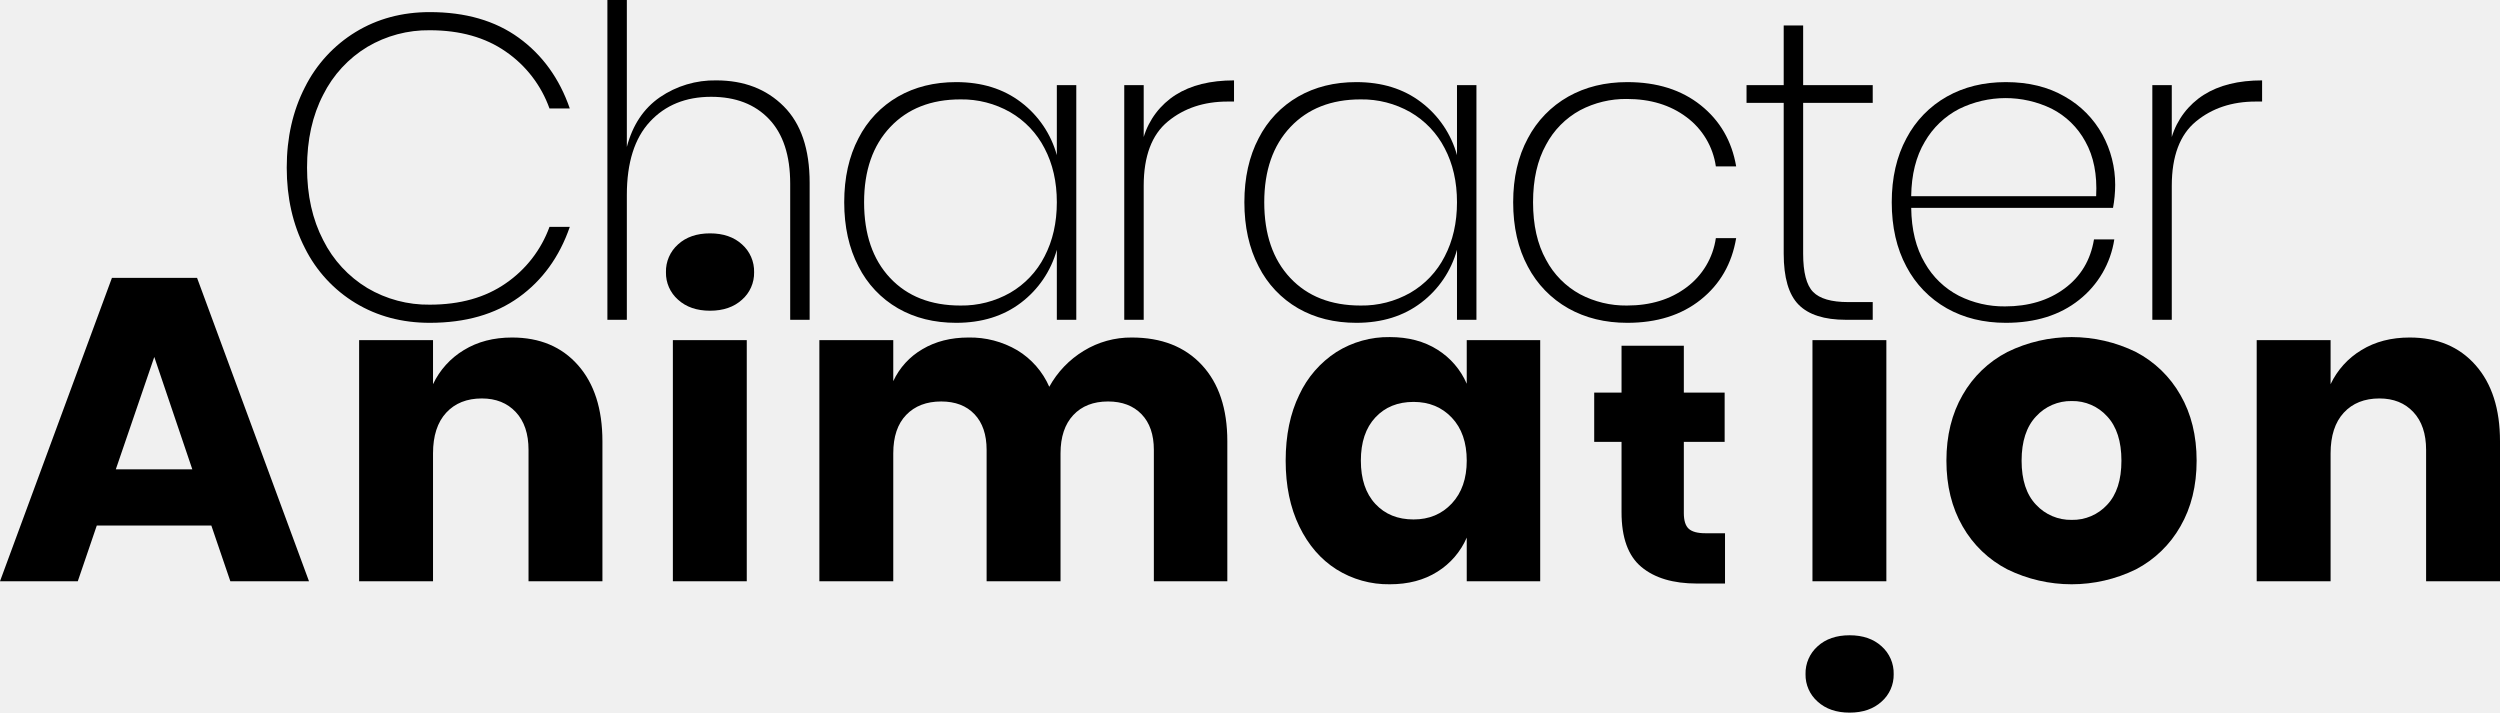
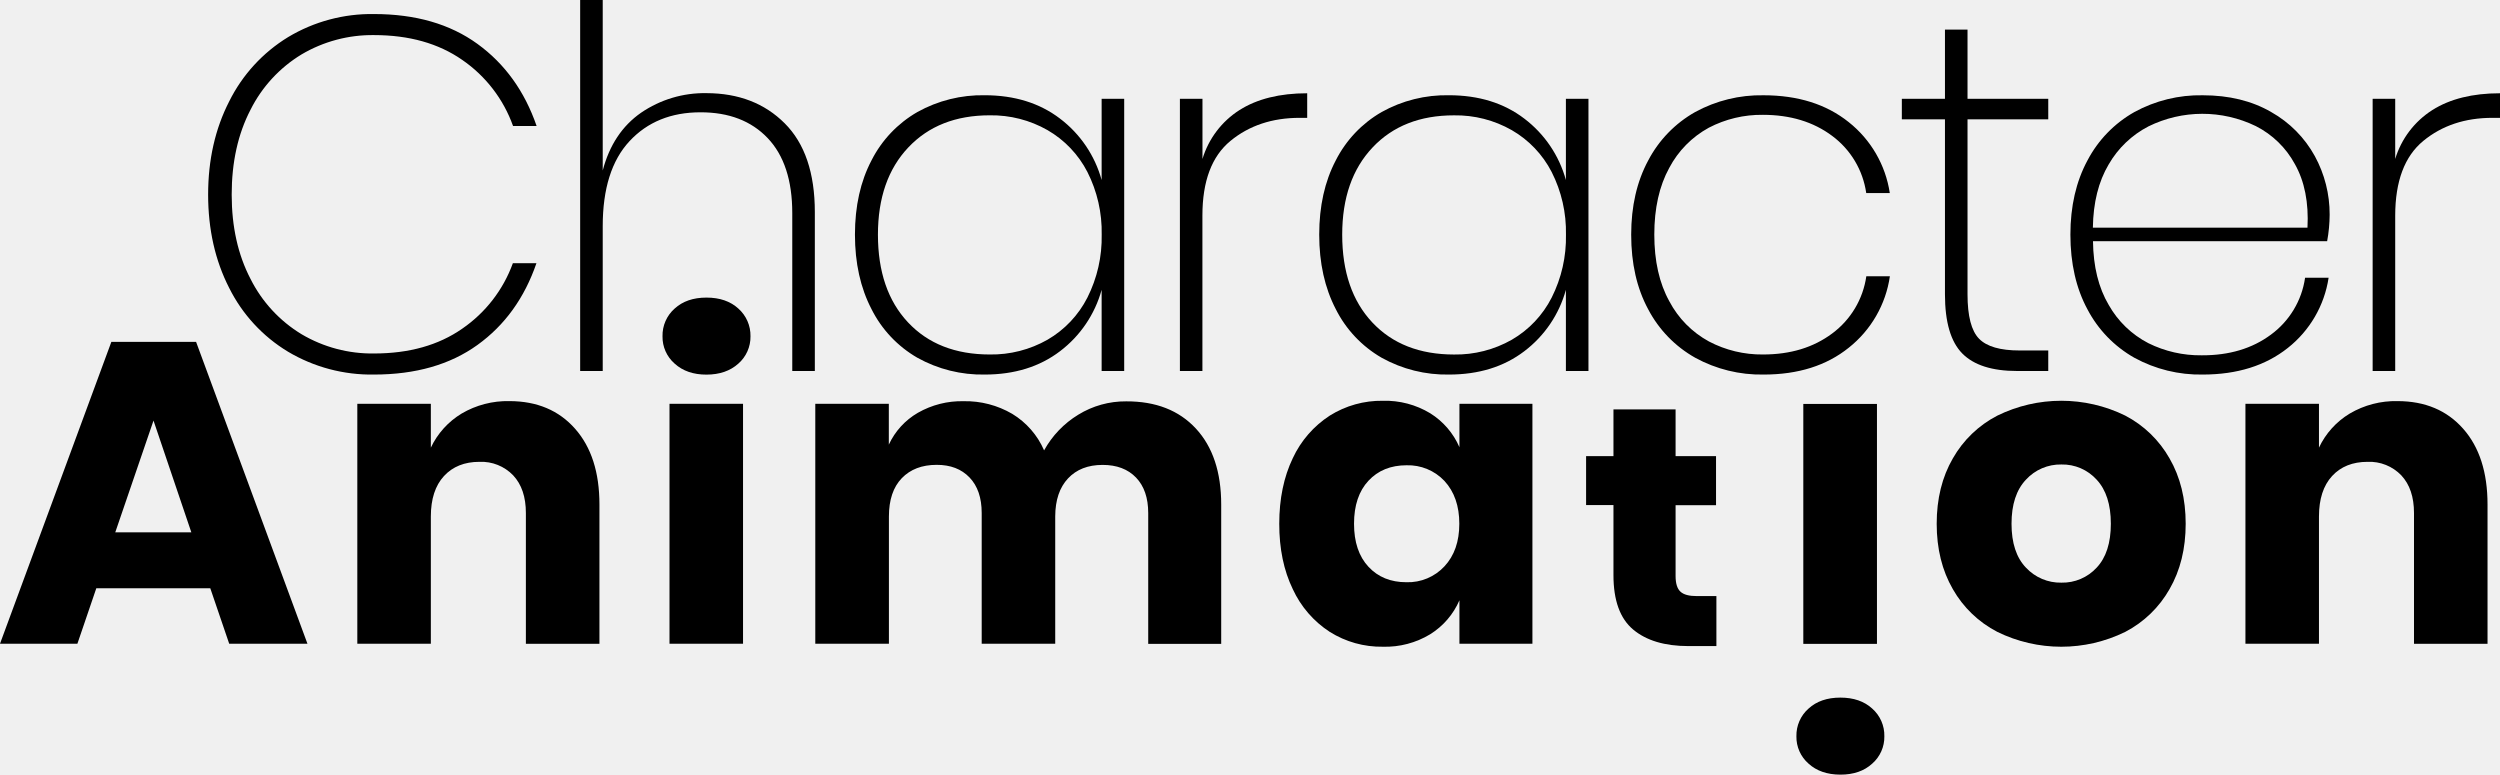
- <svg xmlns="http://www.w3.org/2000/svg" viewBox="0 0 1156.99 329.8">
-   <style type="text/css">
-                                         #layer_char{fill:#ffffff;}</style>
-   <g data-name="Layer 2">
-     <g id="Layer_1-2" data-name="Layer 1">
-       <path id="Layer_char" d="M240.1,17.5q16.4,11.9,23.6,32.7h-9.4a53.92,53.92,0,0,0-20.2-26.3Q219.9,14,198.9,14A55.33,55.33,0,0,0,170,21.7a54.15,54.15,0,0,0-20.4,22.1q-7.5,14.4-7.5,33.8,0,19.2,7.5,33.6A54.15,54.15,0,0,0,170,133.3a55.33,55.33,0,0,0,28.9,7.7q21,0,35.2-9.9A54,54,0,0,0,254.3,105h9.4q-7.2,20.81-23.6,32.6t-41.2,11.8q-19.2,0-34.3-9.1a62.14,62.14,0,0,1-23.5-25.5q-8.4-16.39-8.4-37.2t8.4-37.2a62.78,62.78,0,0,1,23.5-25.6q15.09-9.19,34.3-9.2Q223.7,5.6,240.1,17.5Z" />
-       <path d="M362.7,49.2q12,12,12,35.4V148h-9V85q0-19.6-9.8-29.9T329.1,44.8q-17.61,0-28.3,11.5T290.1,90.2V148h-9V0h9V68q4-15.2,15.3-23a44.8,44.8,0,0,1,26.1-7.8Q350.7,37.2,362.7,49.2Z" />
-       <path d="M472.5,47.3a46.12,46.12,0,0,1,16.6,24.5V39.4h9V148h-9V115.6a46.12,46.12,0,0,1-16.6,24.5q-12.21,9.3-30,9.3-15.21,0-26.9-6.7a46.4,46.4,0,0,1-18.3-19.4q-6.6-12.7-6.6-29.7T397.3,64a46.56,46.56,0,0,1,18.3-19.3Q427.3,38,442.5,38,460.29,38,472.5,47.3ZM412,58.8Q399.9,71.6,399.9,93.6q0,22.2,12,35t32.6,12.8a45.13,45.13,0,0,0,23-5.9,40.69,40.69,0,0,0,15.9-16.8q5.7-10.9,5.7-25.1t-5.7-25a40.86,40.86,0,0,0-15.9-16.7,45.13,45.13,0,0,0-23-5.9Q424.1,46,412,58.8Z" />
-       <path d="M544.1,43.9q10.59-6.7,27-6.7V47h-3q-16.41,0-27.6,9.2T529.3,86v62h-9V39.4h9v24A35.2,35.2,0,0,1,544.1,43.9Z" />
-       <path d="M657.69,47.3a46,46,0,0,1,16.6,24.5V39.4h9V148h-9V115.6a46,46,0,0,1-16.6,24.5q-12.2,9.3-30,9.3-15.2,0-26.9-6.7a46.4,46.4,0,0,1-18.3-19.4q-6.6-12.7-6.6-29.7t6.6-29.6a46.56,46.56,0,0,1,18.3-19.3q11.7-6.71,26.9-6.7Q645.49,38,657.69,47.3Zm-60.5,11.5q-12.09,12.8-12.1,34.8,0,22.2,12,35t32.6,12.8a45.11,45.11,0,0,0,23-5.9,40.69,40.69,0,0,0,15.9-16.8q5.7-10.9,5.7-25.1t-5.7-25a40.86,40.86,0,0,0-15.9-16.7,45.11,45.11,0,0,0-23-5.9Q609.29,46,597.19,58.8Z" />
-       <path d="M787.09,48.7Q800.48,59.4,803.49,77h-9.4a34.46,34.46,0,0,0-13.6-22.8q-11.21-8.4-27.6-8.4a45.3,45.3,0,0,0-21.6,5.2,38.92,38.92,0,0,0-15.8,16q-6,10.8-6,26.6t6,26.6a38.92,38.92,0,0,0,15.8,16,45.3,45.3,0,0,0,21.6,5.2q16.4,0,27.6-8.4a34.46,34.46,0,0,0,13.6-22.8h9.4q-3,17.8-16.4,28.5t-34,10.7q-15.4,0-27.3-6.7a47.47,47.47,0,0,1-18.7-19.3q-6.8-12.6-6.8-29.8,0-17,6.8-29.6a47.47,47.47,0,0,1,18.7-19.3Q737.7,38,753.09,38,773.69,38,787.09,48.7Z" />
-       <path d="M834.49,47.6v69.8q0,13,4.6,17.7t16.2,4.7h11.4V148h-12.4q-15,0-21.9-7t-6.9-23.6V47.6h-17.2V39.4h17.2V11.8h9V39.4h32.2v8.2Z" />
-       <path d="M955.49,133.5q11.21-8.3,13.6-22.7h9.4a44.12,44.12,0,0,1-16.3,28q-13.31,10.6-33.9,10.6-15.4,0-27.3-6.7a47.47,47.47,0,0,1-18.7-19.3q-6.79-12.6-6.8-29.8,0-17,6.8-29.6A47.47,47.47,0,0,1,901,44.7Q912.89,38,928.29,38q15.8,0,27.3,6.7A45,45,0,0,1,973,62.3a48.25,48.25,0,0,1,5.9,23.3,60.08,60.08,0,0,1-1,10.6h-93.4q.19,15.19,6.3,25.5a38.34,38.34,0,0,0,15.8,15.2,46.54,46.54,0,0,0,21.3,4.9Q944.29,141.8,955.49,133.5Zm-48.8-83.1a39,39,0,0,0-15.9,15.2q-6.1,10.2-6.3,25.2h85.6q.79-15-5-25.3a36.47,36.47,0,0,0-15.6-15.2,48.73,48.73,0,0,0-42.8.1Z" />
-       <path d="M1019.89,43.9q10.59-6.7,27-6.7V47h-3q-16.41,0-27.6,9.2T1005.09,86v62h-9V39.4h9v24A35.2,35.2,0,0,1,1019.89,43.9Z" />
-       <path d="M97.8,243.2h-53L36,269H0L51.8,128.6H91.2L143,269H106.6Zm-8.8-26-17.6-52-17.8,52Z" />
-       <path d="M267.5,169q11.29,12.8,11.3,35.2V269H244.6V208.2q0-11.2-5.9-17.5T223,184.4q-10.41,0-16.5,6.6t-6.1,18.8V269H166.2V157.4h34.2v20.4A36.77,36.77,0,0,1,214.7,162q9.5-5.81,22.3-5.8Q256.2,156.2,267.5,169Z" />
-       <path d="M313.8,113.1q5.59-5.1,14.8-5.1t14.8,5.1A16.7,16.7,0,0,1,349,126a16.48,16.48,0,0,1-5.6,12.7q-5.61,5.1-14.8,5.1t-14.8-5.1a16.45,16.45,0,0,1-5.6-12.7A16.67,16.67,0,0,1,313.8,113.1Zm31.8,44.3V269H311.4V157.4Z" />
-       <path d="M556.2,168.9Q568,181.61,568,204.2V269H534V208.2q0-10.6-5.69-16.5t-15.5-5.9q-10.21,0-16.1,6.3t-5.9,17.7V269H456.6V208.2q0-10.6-5.6-16.5t-15.4-5.9q-10.2,0-16.2,6.2t-6,17.8V269H379.2V157.4h34.2v19a33.24,33.24,0,0,1,13.5-14.8q9.09-5.4,21.3-5.4a43,43,0,0,1,22.6,5.9A37.12,37.12,0,0,1,485.6,179a44.65,44.65,0,0,1,15.89-16.6,41.86,41.86,0,0,1,22.31-6.2Q544.4,156.2,556.2,168.9Z" />
-       <path d="M665.2,161.8a34.93,34.93,0,0,1,13.6,15.8V157.4h34V269h-34V248.8a34.93,34.93,0,0,1-13.6,15.8q-9.21,5.81-22,5.8a45.18,45.18,0,0,1-24.7-6.9q-10.9-6.9-17.2-19.9T595,213.2q0-17.59,6.3-30.5a47.3,47.3,0,0,1,17.2-19.8,45.18,45.18,0,0,1,24.7-6.9Q656,156,665.2,161.8Zm-28.7,31.4q-6.71,7.2-6.7,20t6.7,20q6.69,7.2,17.7,7.2,10.8,0,17.7-7.4t6.9-19.8q0-12.6-6.9-19.9T654.2,186Q643.19,186,636.5,193.2Z" />
-       <path d="M798.33,246.78v23.28h-13q-16.51,0-25.71-7.68T750.44,237V204.5H737.79V181.69h12.65V160h28.83v21.69h18.89V204.5H779.27v32.94q0,5.22,2.28,7.28c1.52,1.37,4.07,2.06,7.67,2.06Z" />
-       <path d="M841.19,299.1q5.59-5.1,14.8-5.1t14.8,5.1a16.7,16.7,0,0,1,5.6,12.9,16.48,16.48,0,0,1-5.6,12.7q-5.6,5.1-14.8,5.1t-14.8-5.1a16.48,16.48,0,0,1-5.6-12.7A16.7,16.7,0,0,1,841.19,299.1ZM873,157.4V269h-34.2V157.4Z" />
-       <path d="M988.49,162.9a50.58,50.58,0,0,1,20.6,19.9q7.5,13,7.5,30.4t-7.5,30.4a50.58,50.58,0,0,1-20.6,19.9,67.58,67.58,0,0,1-59.5,0,50.41,50.41,0,0,1-20.7-19.9q-7.5-13-7.5-30.4t7.5-30.4A50.41,50.41,0,0,1,929,162.9a67.58,67.58,0,0,1,59.5,0Zm-46.2,29.8q-6.7,7.1-6.7,20.5t6.7,20.4a21.91,21.91,0,0,0,16.5,7,21.62,21.62,0,0,0,16.4-7q6.6-7,6.6-20.4t-6.6-20.5a21.5,21.5,0,0,0-16.4-7.1A21.78,21.78,0,0,0,942.29,192.7Z" />
-       <path d="M1145.69,169q11.3,12.8,11.3,35.2V269h-34.2V208.2q0-11.2-5.9-17.5t-15.7-6.3q-10.41,0-16.5,6.6t-6.1,18.8V269h-34.2V157.4h34.2v20.4a36.77,36.77,0,0,1,14.3-15.8q9.49-5.81,22.3-5.8Q1134.39,156.2,1145.69,169Z" />
+ <svg xmlns="http://www.w3.org/2000/svg" viewBox="0 0 822.1 254.67">
+   <g id="Capa_2" data-name="Capa 2">
+     <g id="Capa_1-2" data-name="Capa 1">
+       <g id="Layer_1-2" data-name="Layer 1-2">
+         <path id="Layer_char" data-name="Layer char" d="M157,14.43q13.53,9.81,19.46,27h-7.75A44.49,44.49,0,0,0,152,19.7q-11.72-8.16-29-8.16a45.66,45.66,0,0,0-23.83,6.35A44.7,44.7,0,0,0,82.37,36.11Q76.19,48,76.19,64q0,15.84,6.18,27.7a44.7,44.7,0,0,0,16.82,18.22A45.57,45.57,0,0,0,123,116.24q17.31,0,29-8.16a44.51,44.51,0,0,0,16.65-21.52h7.75Q170.5,103.72,157,113.44t-34,9.73a53.62,53.62,0,0,1-28.28-7.51,51.13,51.13,0,0,1-19.37-21Q68.44,81.13,68.44,64t6.93-30.66A51.75,51.75,0,0,1,94.74,12.2,53.28,53.28,0,0,1,123,4.62Q143.47,4.62,157,14.43Z" />
+         <path d="M258.05,40.56q9.9,9.9,9.9,29.18V122h-7.42V70.07q0-16.15-8.08-24.65t-22.1-8.49q-14.5,0-23.33,9.48t-8.82,28V122h-7.42V0h7.42V56.06q3.3-12.53,12.62-19a36.9,36.9,0,0,1,21.51-6.43Q248.17,30.67,258.05,40.56Z" />
+         <path d="M348.57,39a38,38,0,0,1,13.69,20.2V32.48h7.42V122h-7.42V95.3a38,38,0,0,1-13.69,20.2q-10.06,7.66-24.73,7.67a43.79,43.79,0,0,1-22.17-5.53,38.21,38.21,0,0,1-15.09-16q-5.44-10.47-5.44-24.49t5.44-24.4a38.32,38.32,0,0,1,15.09-15.91,43.84,43.84,0,0,1,22.17-5.52Q338.51,31.33,348.57,39ZM298.7,48.47q-10,10.56-10,28.69,0,18.32,9.9,28.86t26.87,10.55a37.24,37.24,0,0,0,19-4.86,33.58,33.58,0,0,0,13.11-13.85,44.05,44.05,0,0,0,4.7-20.7,43.57,43.57,0,0,0-4.7-20.61,33.67,33.67,0,0,0-13.11-13.76,37.15,37.15,0,0,0-19-4.87Q308.67,37.92,298.7,48.47Z" />
+         <path d="M407.6,36.19q8.73-5.52,22.26-5.52v8.08h-2.47q-13.53,0-22.76,7.58T395.4,70.9V122H388V32.48h7.42V52.27A29,29,0,0,1,407.6,36.19Z" />
+         <path d="M501.25,39a38,38,0,0,1,13.68,20.2V32.48h7.42V122h-7.42V95.3a37.9,37.9,0,0,1-13.68,20.2q-10.06,7.66-24.74,7.67a43.84,43.84,0,0,1-22.17-5.53,38.27,38.27,0,0,1-15.09-16q-5.44-10.47-5.44-24.49t5.44-24.4a38.38,38.38,0,0,1,15.09-15.91,43.63,43.63,0,0,1,22.17-5.52Q491.2,31.33,501.25,39Zm-49.88,9.48q-10,10.56-10,28.69,0,18.32,9.9,28.86t26.87,10.55a37.24,37.24,0,0,0,19-4.86,33.58,33.58,0,0,0,13.11-13.85,44.05,44.05,0,0,0,4.7-20.7,43.57,43.57,0,0,0-4.7-20.61,33.67,33.67,0,0,0-13.11-13.76,37.15,37.15,0,0,0-19-4.87Q461.35,37.92,451.37,48.47Z" />
+         <path d="M607.92,40.15a36.71,36.71,0,0,1,13.52,23.33h-7.75a28.39,28.39,0,0,0-11.21-18.8q-9.24-6.91-22.75-6.92A37.43,37.43,0,0,0,561.92,42a32.09,32.09,0,0,0-13,13.2Q544,64.14,544,77.16t4.95,21.93a32.06,32.06,0,0,0,13,13.19,37.32,37.32,0,0,0,17.81,4.29q13.51,0,22.75-6.92a28.39,28.39,0,0,0,11.21-18.8h7.75a36.72,36.72,0,0,1-13.52,23.49q-11,8.84-28,8.83a45.09,45.09,0,0,1-22.5-5.53A39.11,39.11,0,0,1,542,101.73q-5.61-10.38-5.6-24.57,0-14,5.6-24.4a39.11,39.11,0,0,1,15.42-15.91,45.12,45.12,0,0,1,22.5-5.52Q596.89,31.33,607.92,40.15Z" />
+         <path d="M647,39.24V96.79q0,10.71,3.79,14.59t13.36,3.87h9.4V122H663.32q-12.36,0-18.05-5.77t-5.69-19.45V39.24H625.4V32.48h14.18V9.73H647V32.48h26.55v6.76Z" />
+         <path d="M746.75,110.06A28.11,28.11,0,0,0,758,91.34h7.74a36.35,36.35,0,0,1-13.43,23.09q-11,8.73-27.95,8.74a45.13,45.13,0,0,1-22.51-5.53,39.15,39.15,0,0,1-15.41-15.91q-5.6-10.38-5.61-24.57,0-14,5.61-24.4a39.11,39.11,0,0,1,15.42-15.91,45.09,45.09,0,0,1,22.5-5.52q13,0,22.51,5.52a37.14,37.14,0,0,1,14.35,14.51,39.79,39.79,0,0,1,4.86,19.21,49.36,49.36,0,0,1-.82,8.74h-77q.15,12.52,5.19,21a31.59,31.59,0,0,0,13,12.53,38.35,38.35,0,0,0,17.56,4Q737.53,116.9,746.75,110.06ZM706.52,41.55a32.15,32.15,0,0,0-13.11,12.53q-5,8.41-5.19,20.78h70.57q.65-12.37-4.12-20.86a30.08,30.08,0,0,0-12.86-12.53A40.16,40.16,0,0,0,706.52,41.55Z" />
+         <path d="M799.85,36.19q8.73-5.52,22.25-5.52v8.08h-2.47q-13.53,0-22.75,7.58T787.64,70.9V122h-7.42V32.48h7.42V52.27A29.07,29.07,0,0,1,799.85,36.19Z" />
+         <path d="M69.15,193.44H31.67l-6.22,18.24H0l36.62-99.26H64.48l36.62,99.26H75.37Zm-6.23-18.38L50.48,138.3,37.9,175.06Z" />
+         <path d="M189.12,141q8,9.06,8,24.89v45.81H172.93v-43q0-7.92-4.17-12.38a14.51,14.51,0,0,0-11.1-4.45q-7.35,0-11.66,4.67t-4.32,13.29v41.85H117.5v-78.9h24.18V147.2A26.12,26.12,0,0,1,151.79,136a29.72,29.72,0,0,1,15.77-4.1Q181.14,131.93,189.12,141Z" />
+         <path d="M221.86,101.46q3.94-3.6,10.46-3.6t10.47,3.6a11.87,11.87,0,0,1,4,9.12,11.69,11.69,0,0,1-4,9q-4,3.6-10.47,3.61t-10.46-3.61a11.63,11.63,0,0,1-4-9A11.8,11.8,0,0,1,221.86,101.46Zm22.48,31.32v78.9H220.16v-78.9Z" />
+         <path d="M393.24,140.91q8.34,9,8.34,25v45.81h-24v-43q0-7.5-4-11.67t-11-4.17q-7.21,0-11.38,4.45T347,169.83v41.85H322.82v-43q0-7.5-4-11.67T308,152.86q-7.22,0-11.45,4.38t-4.24,12.59v41.85H268.1v-78.9h24.18v13.43a23.51,23.51,0,0,1,9.54-10.46,29,29,0,0,1,15.06-3.82,30.48,30.48,0,0,1,16,4.17,26.24,26.24,0,0,1,10.46,12,31.55,31.55,0,0,1,11.24-11.73,29.54,29.54,0,0,1,15.77-4.39Q384.9,131.93,393.24,140.91Z" />
+         <path d="M470.3,135.89a24.77,24.77,0,0,1,9.62,11.17V132.78h24v78.9h-24V197.4a24.72,24.72,0,0,1-9.62,11.17,28.43,28.43,0,0,1-15.55,4.1,31.92,31.92,0,0,1-17.47-4.88,33.43,33.43,0,0,1-12.16-14.06q-4.46-9.19-4.45-21.5t4.45-21.56a33.52,33.52,0,0,1,12.16-14,32,32,0,0,1,17.47-4.88A28.6,28.6,0,0,1,470.3,135.89ZM450,158.09q-4.74,5.1-4.74,14.14T450,186.37q4.73,5.1,12.51,5.09A16.35,16.35,0,0,0,475,186.23q4.88-5.23,4.88-14T475,158.16A16.47,16.47,0,0,0,462.52,153Q454.74,153,450,158.09Z" />
+         <path d="M564.42,196v16.46h-9.19q-11.67,0-18.17-5.43t-6.49-17.94v-23h-9V150h9V134.62H551V150H564.3v16.13H551v23.29q0,3.69,1.61,5.15c1.08,1,2.88,1.45,5.42,1.45Z" />
+         <path d="M594.73,233q3.94-3.6,10.46-3.6t10.46,3.6a11.8,11.8,0,0,1,4,9.12,11.63,11.63,0,0,1-4,9q-3.95,3.62-10.46,3.61t-10.46-3.61a11.63,11.63,0,0,1-4-9A11.8,11.8,0,0,1,594.73,233Zm22.49-100.18v78.9H593v-78.9Z" />
+         <path d="M698.87,136.67a35.68,35.68,0,0,1,14.56,14.07q5.31,9.19,5.31,21.49t-5.31,21.5a35.65,35.65,0,0,1-14.56,14.06,47.75,47.75,0,0,1-42.07,0,35.64,35.64,0,0,1-14.63-14.06q-5.31-9.19-5.31-21.5t5.31-21.49a35.63,35.63,0,0,1,14.64-14.07,47.75,47.75,0,0,1,42.07,0Zm-32.66,21.07q-4.74,5-4.74,14.49t4.74,14.43a15.48,15.48,0,0,0,11.66,4.94,15.28,15.28,0,0,0,11.6-4.94q4.66-4.95,4.66-14.43t-4.66-14.49a15.2,15.2,0,0,0-11.6-5A15.4,15.4,0,0,0,666.21,157.74Z" />
+         <path d="M810,141q8,9.06,8,24.89v45.81H793.82v-43q0-7.92-4.17-12.38a14.51,14.51,0,0,0-11.1-4.45q-7.37,0-11.67,4.67t-4.31,13.29v41.85H738.39v-78.9h24.18V147.2A26,26,0,0,1,772.68,136a29.67,29.67,0,0,1,15.77-4.1Q802,131.93,810,141Z" />
+       </g>
    </g>
  </g>
</svg>
